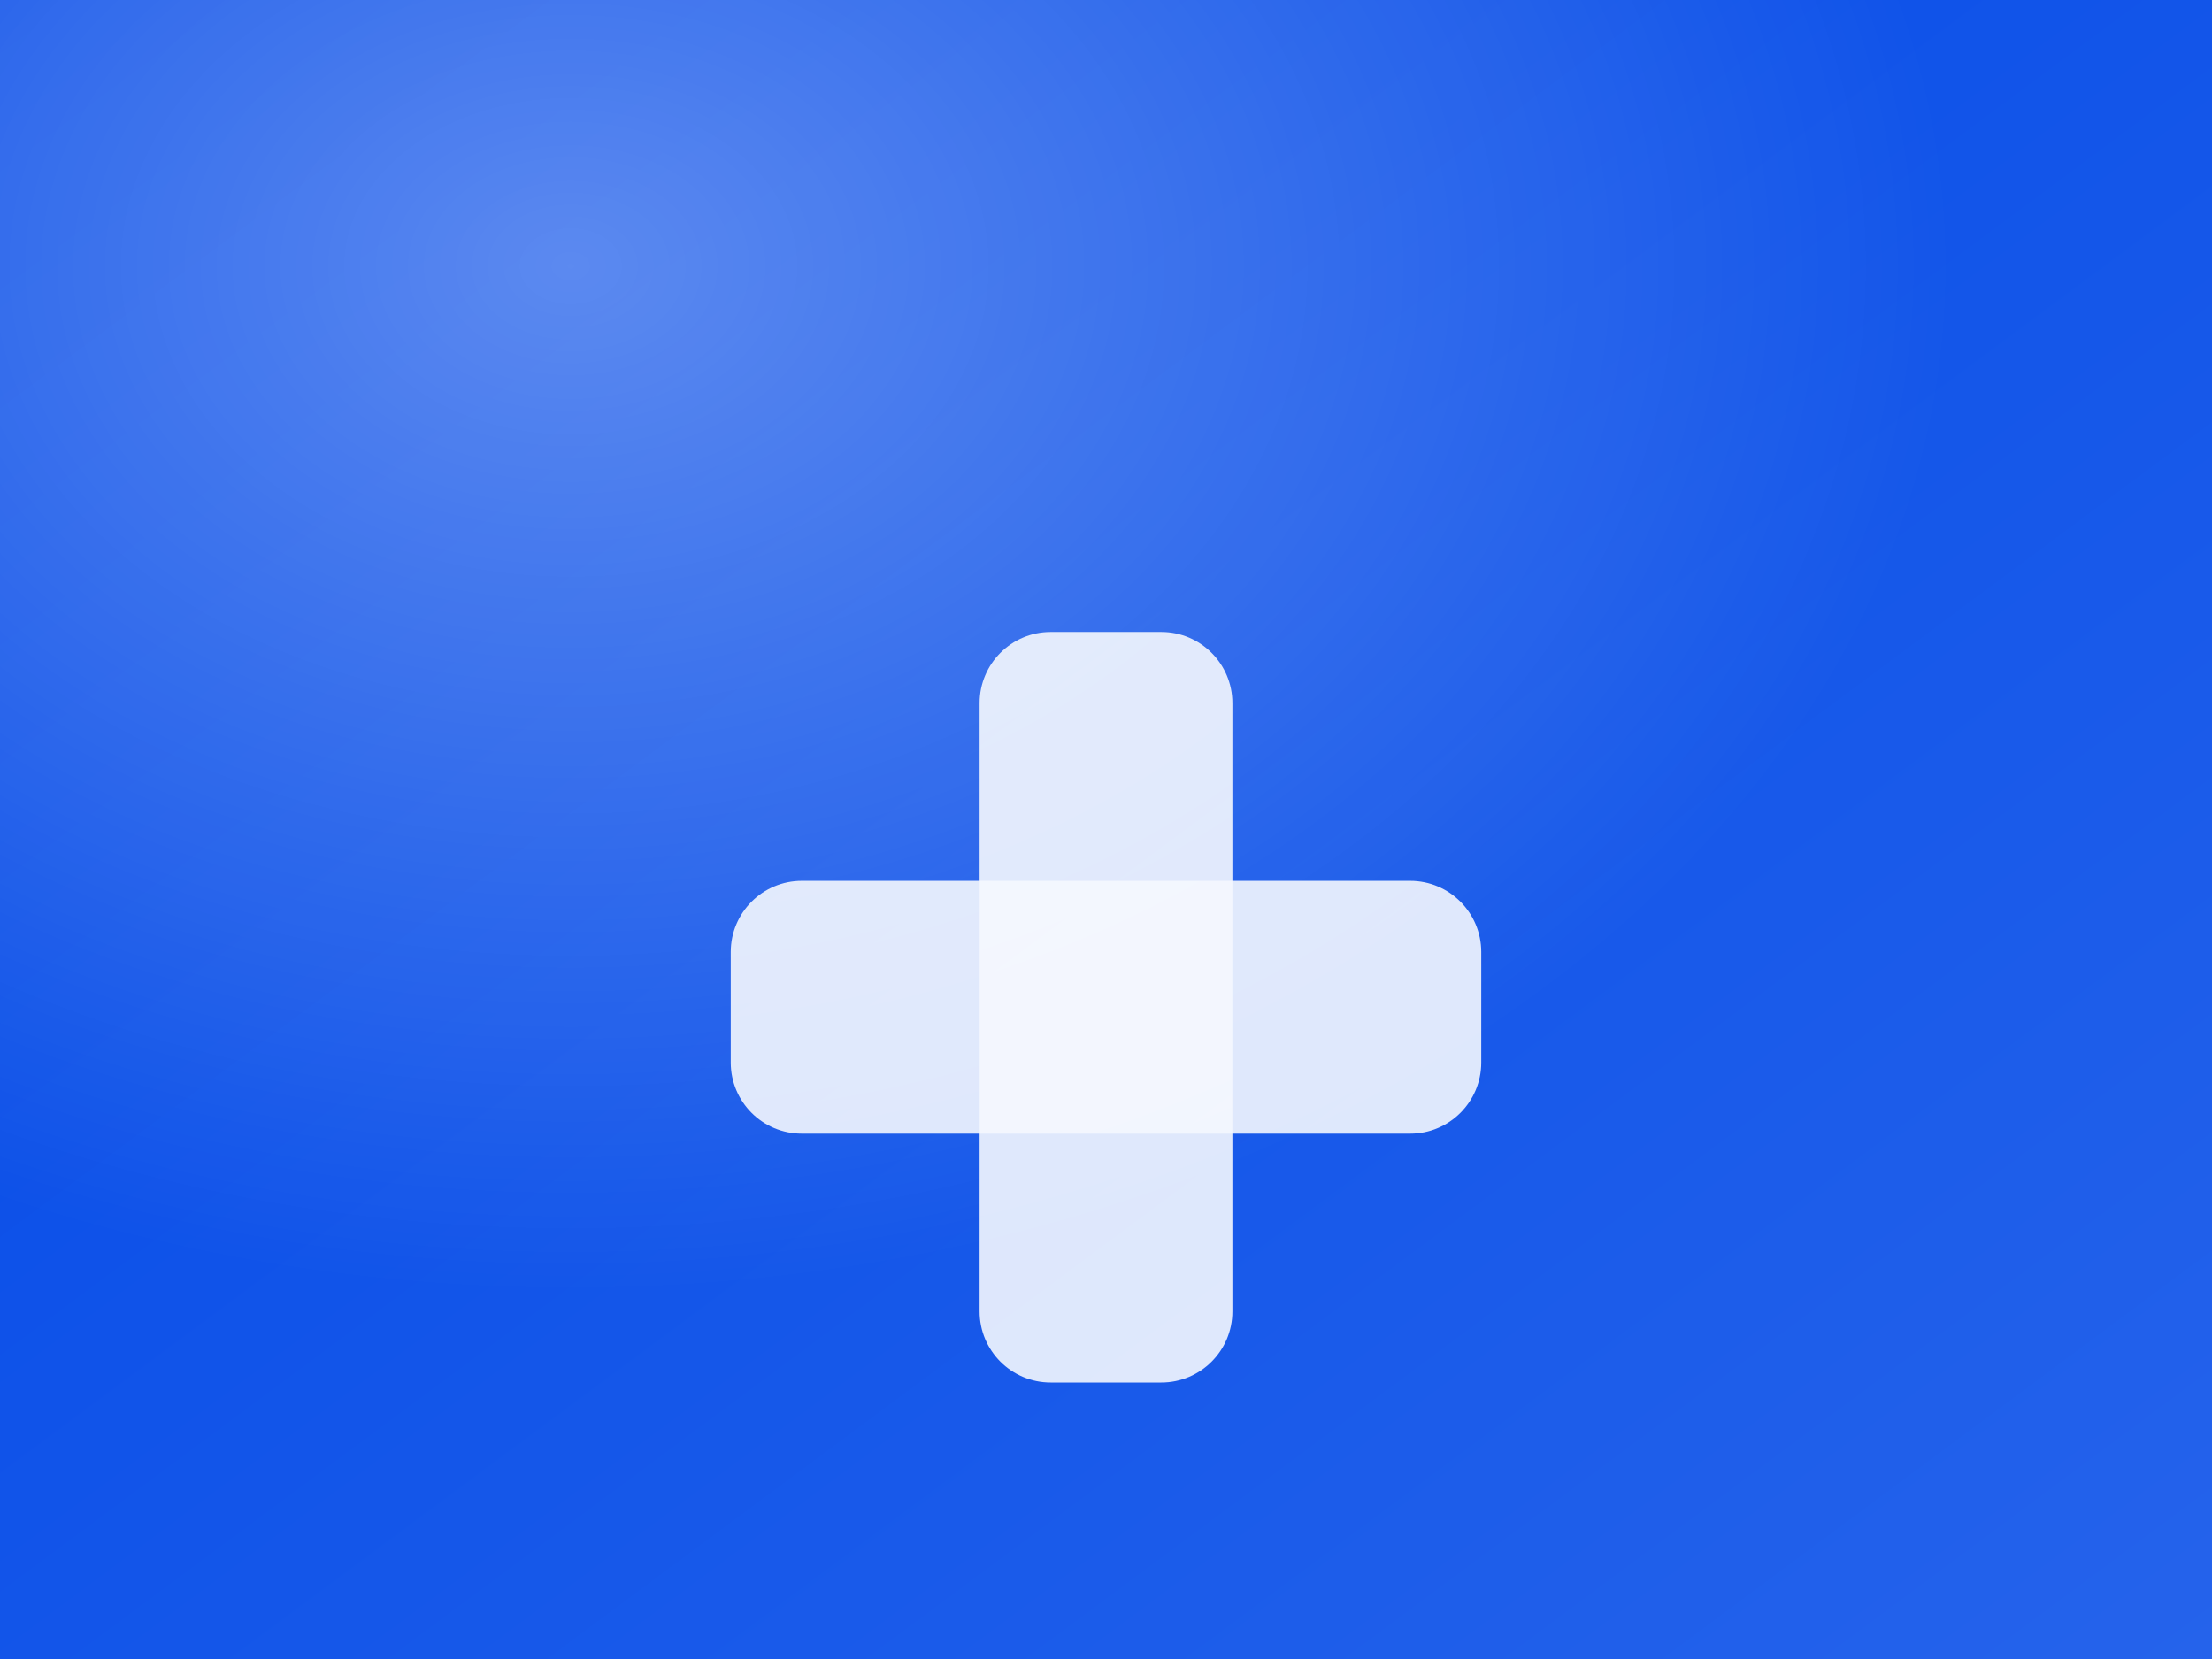
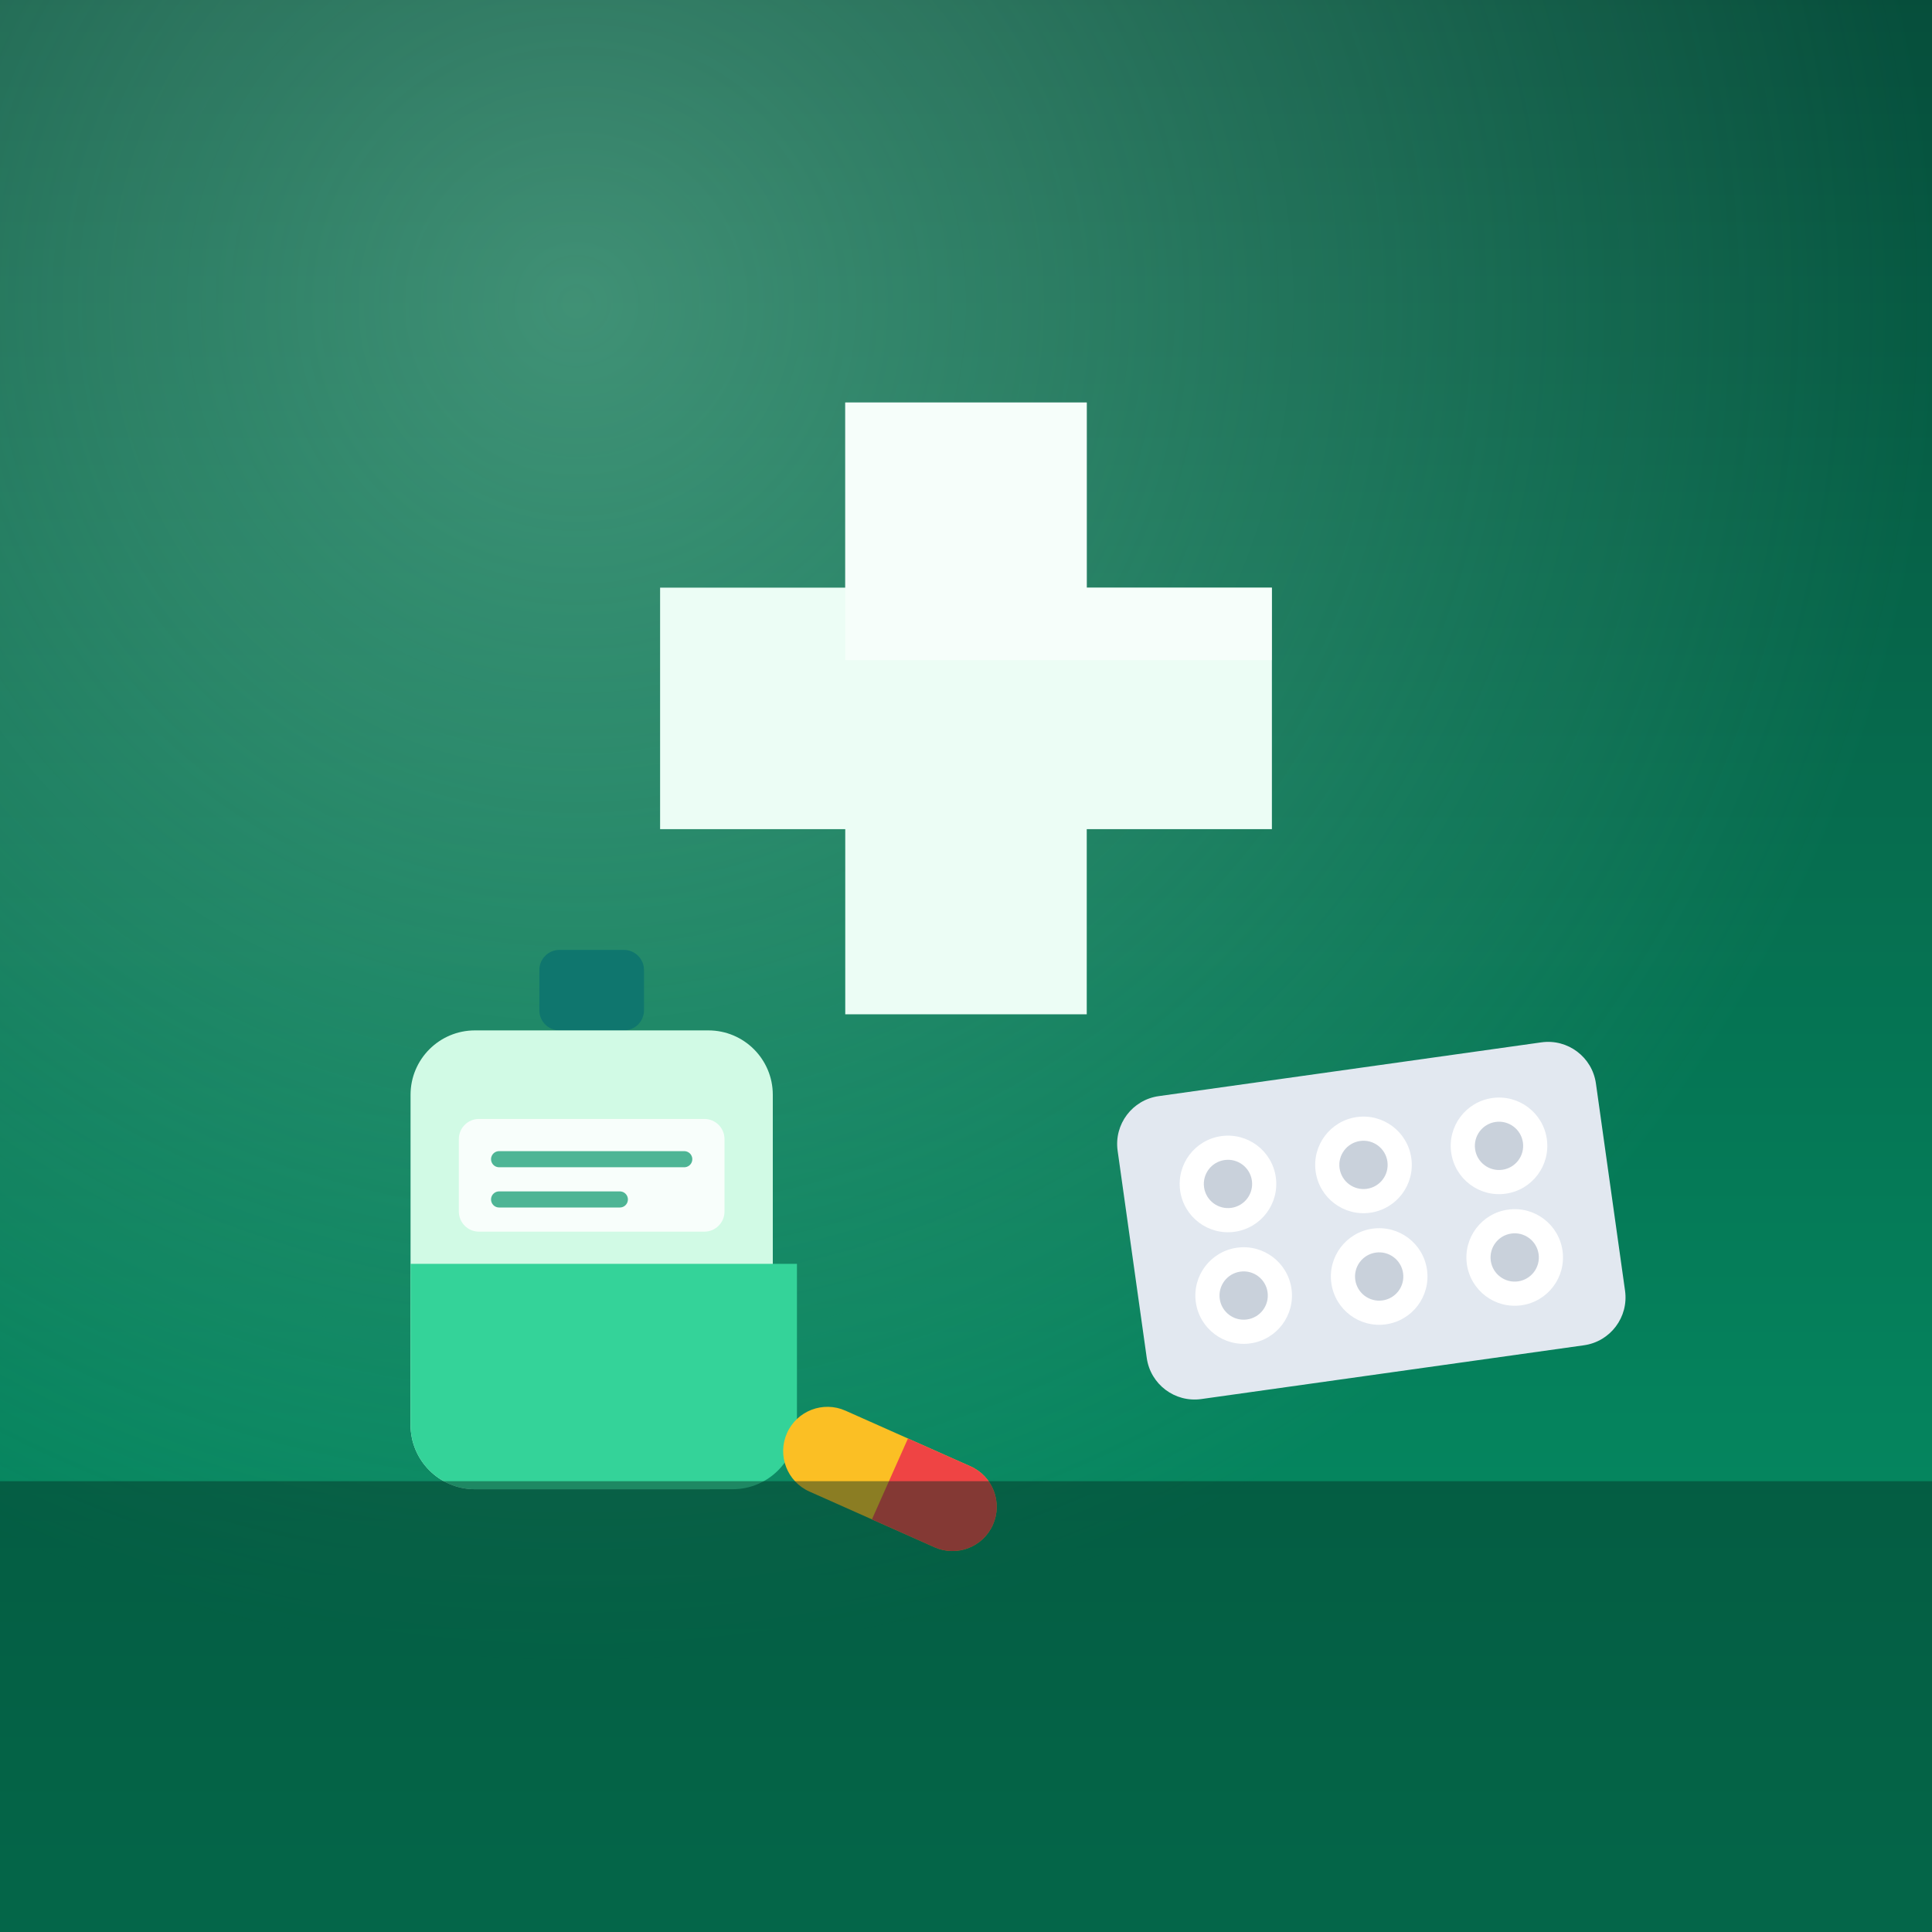
- <svg xmlns="http://www.w3.org/2000/svg" viewBox="0 0 560 420" width="560" height="420" role="img">
+ <svg xmlns="http://www.w3.org/2000/svg" viewBox="0 0 480 480" width="480" height="480" role="img">
  <defs>
-     <linearGradient id="g" x1="0" y1="0" x2="1" y2="1">
-       <stop offset="0" stop-color="#0047E7" />
-       <stop offset="1" stop-color="#2563EB" />
+     <linearGradient id="far-fondo" x1="0" y1="0" x2="0" y2="1">
+       <stop offset="0" stop-color="#064E3B" />
+       <stop offset="1" stop-color="#059669" />
    </linearGradient>
-     <radialGradient id="s" cx="26%" cy="16%" r="62%">
-       <stop offset="0" stop-color="#fff" stop-opacity=".34" />
-       <stop offset="1" stop-color="#fff" stop-opacity="0" />
+     <radialGradient id="far-luz" cx="30%" cy="16%" r="70%">
+       <stop offset="0" stop-color="#A7F3D0" stop-opacity=".36" />
+       <stop offset="1" stop-color="#A7F3D0" stop-opacity="0" />
    </radialGradient>
  </defs>
-   <rect width="560" height="420" fill="url(#g)" />
-   <rect width="560" height="420" fill="url(#s)" />
-   <g opacity=".95">
-     <rect x="248" y="160" width="64" height="190" rx="18" fill="#FFFFFF" opacity=".9" />
-     <rect x="185" y="223" width="190" height="64" rx="18" fill="#FFFFFF" opacity=".9" />
+   <rect width="480" height="480" fill="url(#far-fondo)" />
+   <rect width="480" height="480" fill="url(#far-luz)" />
+   <g transform="translate(240 176)">
+     <path d="M-30-76h60v46h46v60h-46v46h-60v-46h-46v-60h46z" fill="#ECFDF5" />
+     <path d="M-30-76h60v46h46v18h-106z" fill="#FFFFFF" opacity=".5" />
  </g>
+   <g transform="translate(112 252)">
+     <rect x="22" y="-16" width="26" height="20" rx="5" fill="#0F766E" />
+     <path d="M6 4h58a16 16 0 0 1 16 16v82a16 16 0 0 1-16 16H6a16 16 0 0 1-16-16V20A16 16 0 0 1 6 4z" fill="#D1FAE5" />
+     <path d="M-10 62h96v40a16 16 0 0 1-16 16H6a16 16 0 0 1-16-16z" fill="#34D399" />
+     <rect x="2" y="26" width="66" height="28" rx="5" fill="#FFFFFF" opacity=".85" />
+     <g stroke="#059669" stroke-width="4" stroke-linecap="round" opacity=".7">
+       <path d="M12 36h46" />
+       <path d="M12 46h30" />
+     </g>
+   </g>
+   <g transform="translate(276 274) rotate(-8)">
+     <rect x="0" y="0" width="120" height="76" rx="12" fill="#E2E8F0" />
+     <g fill="#FFFFFF">
+       <circle cx="26" cy="24" r="12" />
+       <circle cx="60" cy="24" r="12" />
+       <circle cx="94" cy="24" r="12" />
+       <circle cx="26" cy="52" r="12" />
+       <circle cx="60" cy="52" r="12" />
+       <circle cx="94" cy="52" r="12" />
+     </g>
+     <g fill="#94A3B8" opacity=".5">
+       <circle cx="26" cy="24" r="6" />
+       <circle cx="60" cy="24" r="6" />
+       <circle cx="94" cy="24" r="6" />
+       <circle cx="26" cy="52" r="6" />
+       <circle cx="60" cy="52" r="6" />
+       <circle cx="94" cy="52" r="6" />
+     </g>
+   </g>
+   <g transform="translate(200 346) rotate(24)">
+     <rect x="0" y="0" width="56" height="22" rx="11" fill="#FBBF24" />
+     <path d="M28 0h17a11 11 0 0 1 0 22H28z" fill="#EF4444" />
+   </g>
+   <rect y="368" width="480" height="112" fill="#022C22" opacity=".45" />
</svg>
